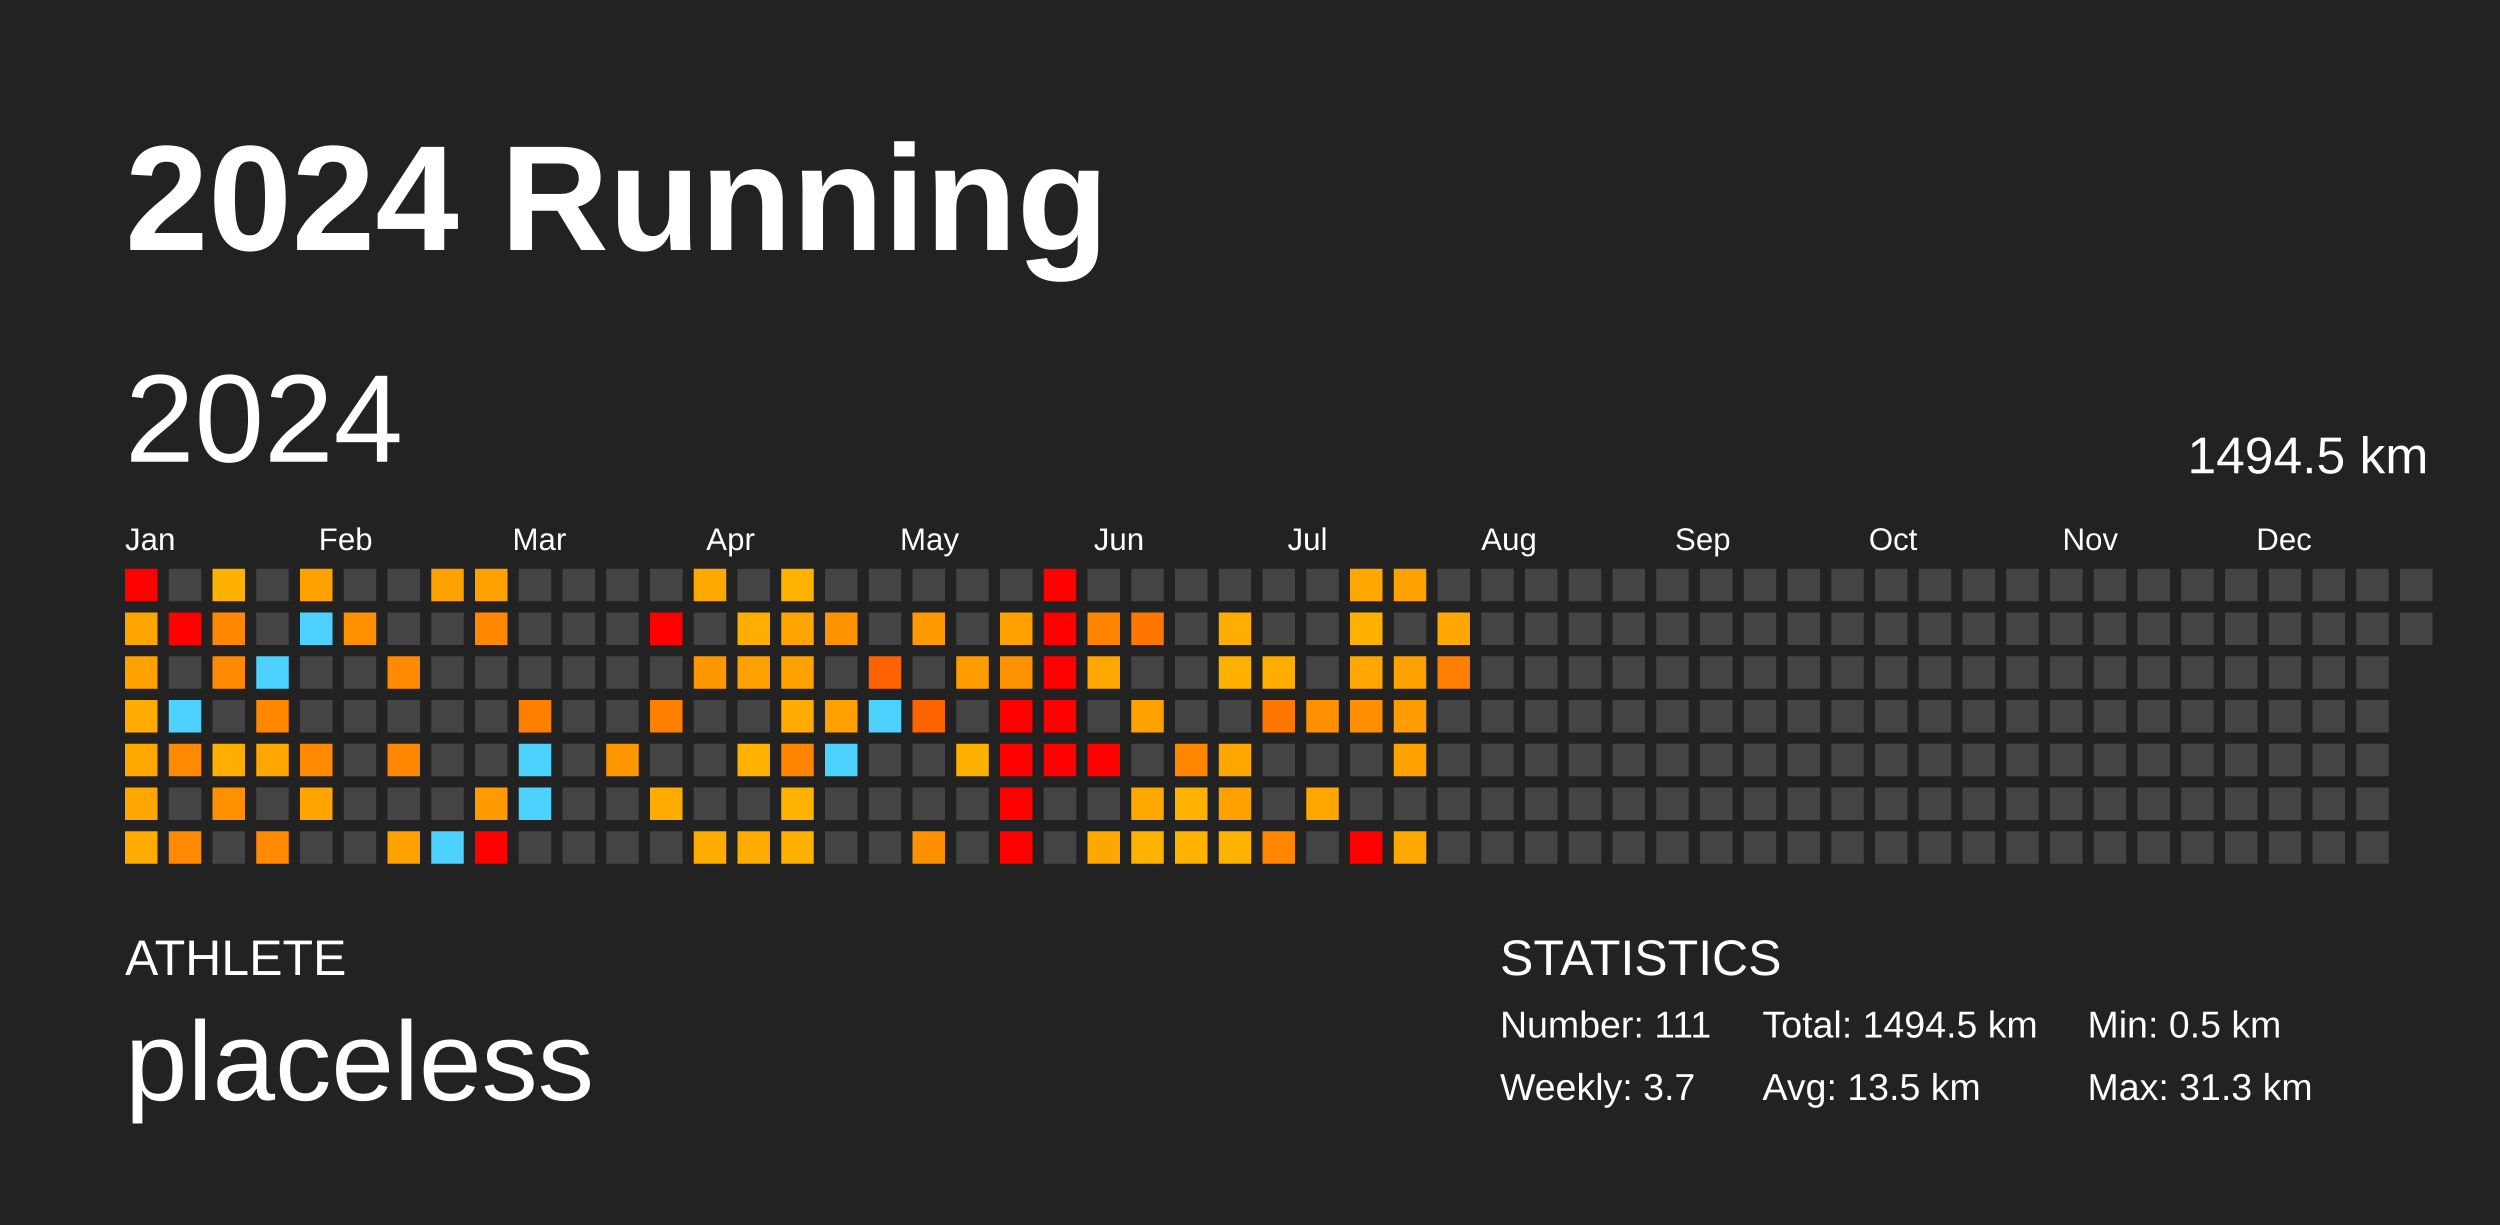
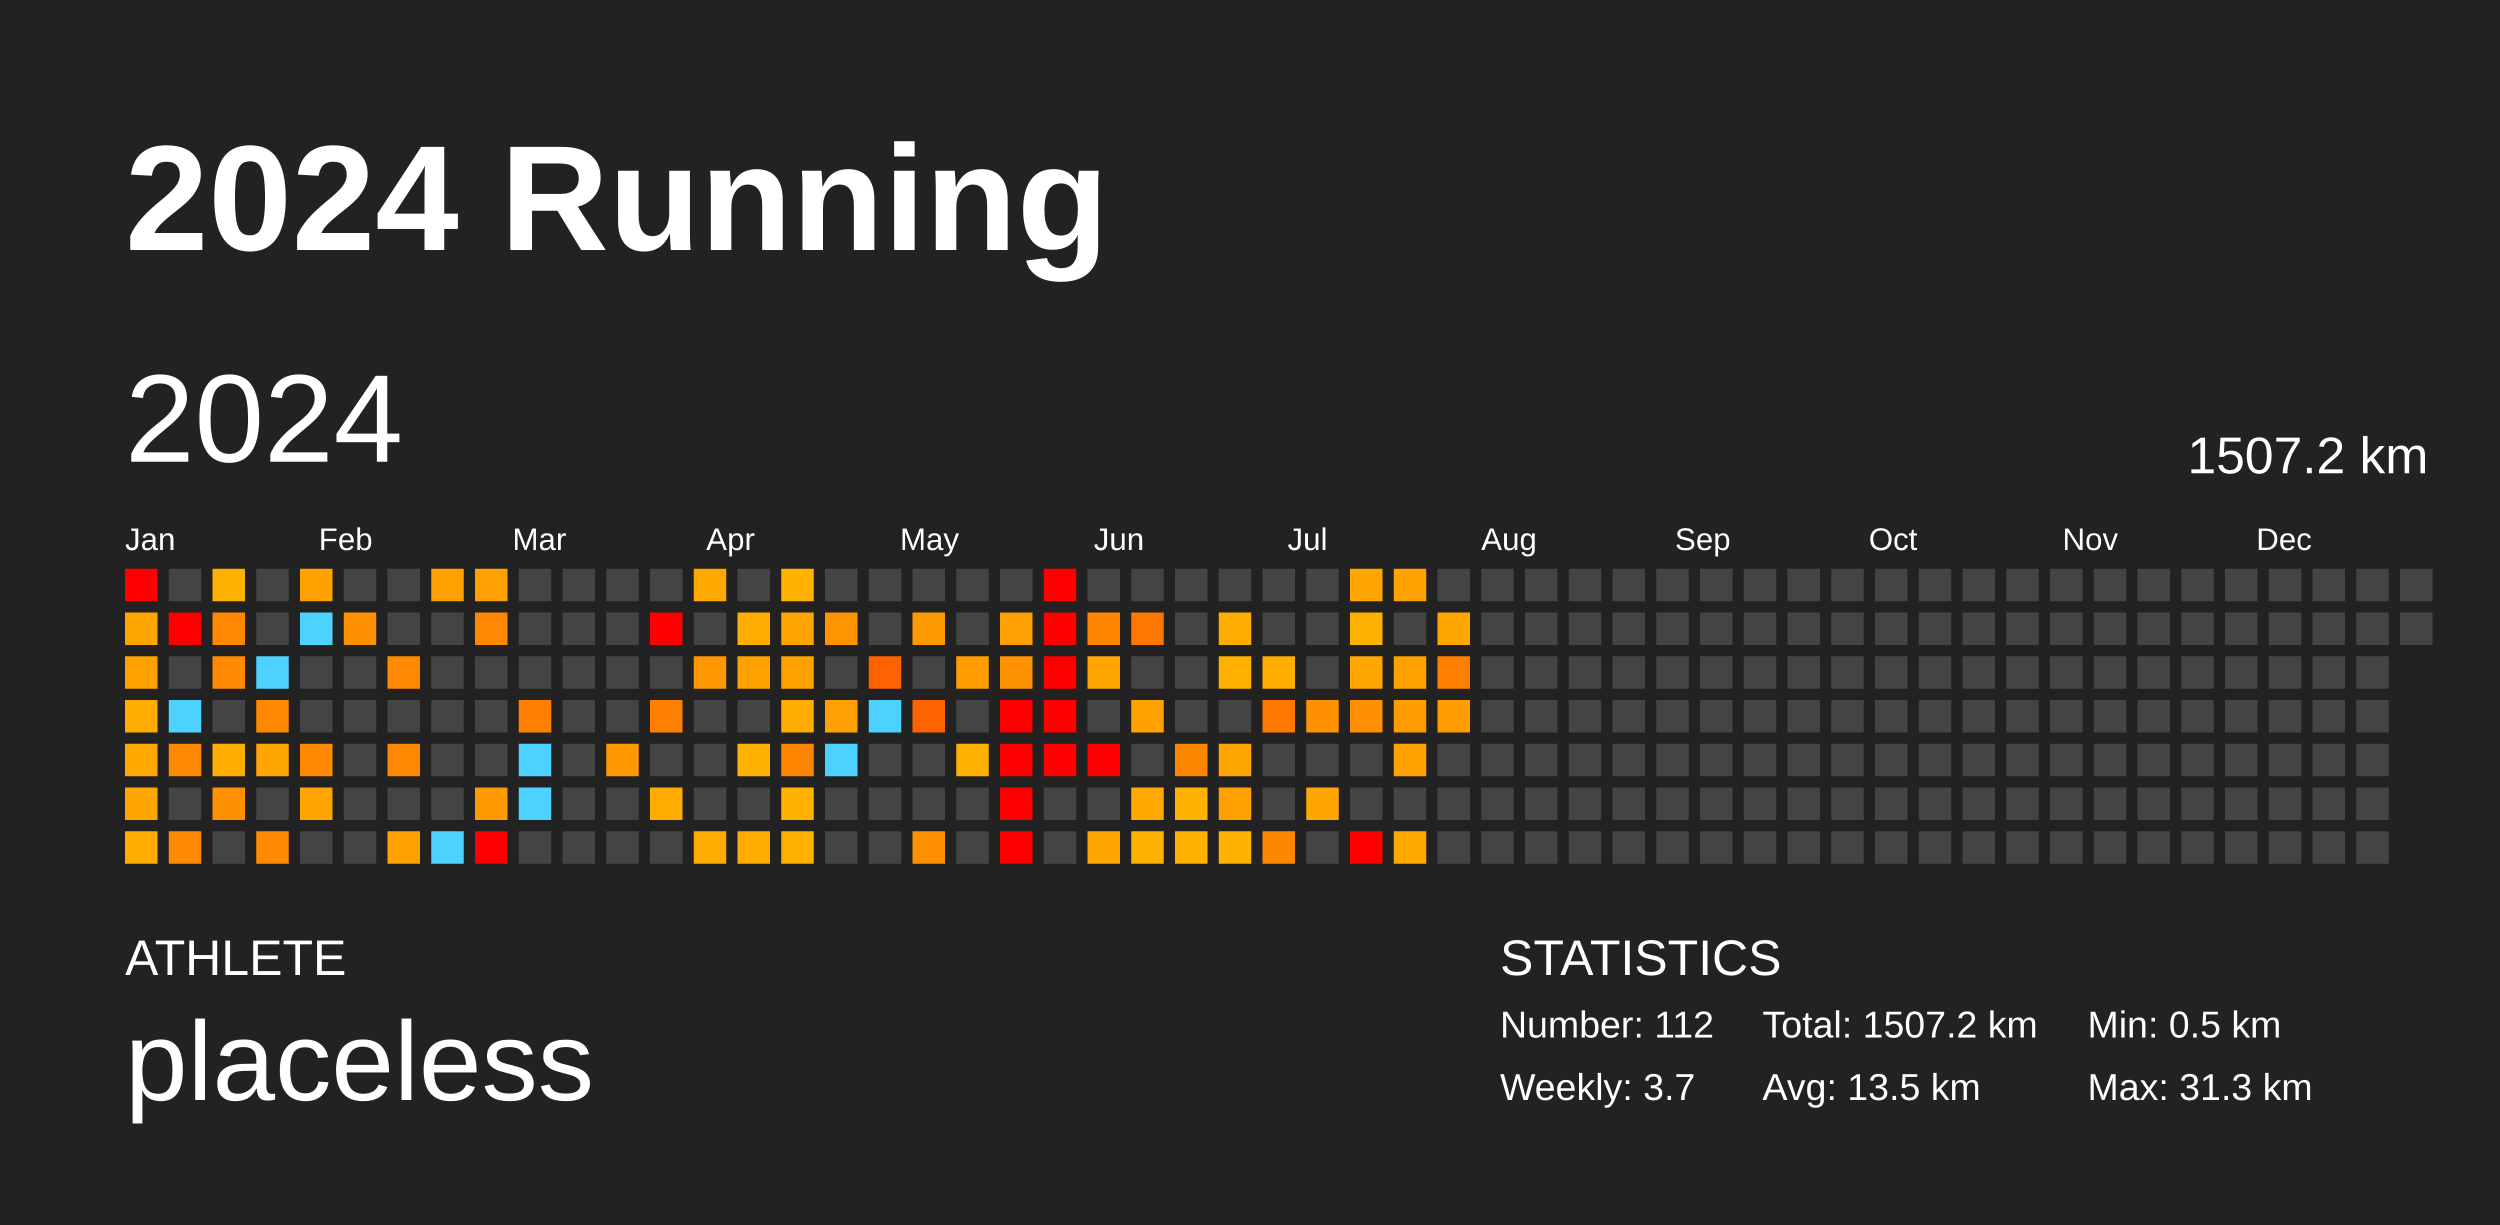
<svg xmlns="http://www.w3.org/2000/svg" baseProfile="full" height="98mm" version="1.1" viewBox="0,0,200,98" width="200mm">
  <defs />
  <rect fill="#222222" height="98" width="200" x="0" y="0" />
  <text fill="#FFFFFF" style="font-size:12px; font-family:Arial; font-weight:bold;" x="10" y="20">2024 Running</text>
  <text fill="#FFFFFF" style="font-size:4px; font-family:Arial" x="10" y="78">ATHLETE</text>
  <text fill="#FFFFFF" style="font-size:9px; font-family:Arial" x="10" y="88">placeless</text>
  <text fill="#FFFFFF" style="font-size:4px; font-family:Arial" x="120" y="78">STATISTICS</text>
-   <text fill="#FFFFFF" style="font-size:3px; font-family:Arial" x="120" y="83">Number: 111</text>
+   <text fill="#FFFFFF" style="font-size:3px; font-family:Arial" x="120" y="83">Number: 112</text>
  <text fill="#FFFFFF" style="font-size:3px; font-family:Arial" x="120" y="88">Weekly: 3.7</text>
-   <text fill="#FFFFFF" style="font-size:3px; font-family:Arial" x="141" y="83">Total: 1494.5 km</text>
+   <text fill="#FFFFFF" style="font-size:3px; font-family:Arial" x="141" y="83">Total: 1507.2 km</text>
  <text fill="#FFFFFF" style="font-size:3px; font-family:Arial" x="141" y="88">Avg: 13.5 km</text>
  <text fill="#FFFFFF" style="font-size:3px; font-family:Arial" x="167" y="83">Min: 0.5 km</text>
  <text fill="#FFFFFF" style="font-size:3px; font-family:Arial" x="167" y="88">Max: 31.3 km</text>
  <text dominant-baseline="hanging" fill="#FFFFFF" style="font-size:10.0px; font-family:Arial;" x="10" y="30">2024</text>
-   <text dominant-baseline="hanging" fill="#FFFFFF" style="font-size:4.125px; font-family:Arial;" x="175" y="35">1494.5 km</text>
+   <text dominant-baseline="hanging" fill="#FFFFFF" style="font-size:4.125px; font-family:Arial;" x="175" y="35">1507.2 km</text>
  <text fill="#FFFFFF" style="font-size:2.5px; font-family:Arial" x="10.0" y="44">Jan</text>
  <text fill="#FFFFFF" style="font-size:2.5px; font-family:Arial" x="25.5" y="44">Feb</text>
  <text fill="#FFFFFF" style="font-size:2.5px; font-family:Arial" x="41.0" y="44">Mar</text>
  <text fill="#FFFFFF" style="font-size:2.5px; font-family:Arial" x="56.5" y="44">Apr</text>
  <text fill="#FFFFFF" style="font-size:2.5px; font-family:Arial" x="72.0" y="44">May</text>
  <text fill="#FFFFFF" style="font-size:2.5px; font-family:Arial" x="87.5" y="44">Jun</text>
  <text fill="#FFFFFF" style="font-size:2.5px; font-family:Arial" x="103.0" y="44">Jul</text>
  <text fill="#FFFFFF" style="font-size:2.5px; font-family:Arial" x="118.5" y="44">Aug</text>
  <text fill="#FFFFFF" style="font-size:2.5px; font-family:Arial" x="134.0" y="44">Sep</text>
  <text fill="#FFFFFF" style="font-size:2.5px; font-family:Arial" x="149.5" y="44">Oct</text>
  <text fill="#FFFFFF" style="font-size:2.5px; font-family:Arial" x="165.0" y="44">Nov</text>
  <text fill="#FFFFFF" style="font-size:2.5px; font-family:Arial" x="180.5" y="44">Dec</text>
  <rect fill="red" height="2.6" width="2.6" x="10.0" y="45.5" />
  <rect fill="#ffa500" height="2.6" width="2.6" x="10.0" y="49.0" />
  <rect fill="#ffa200" height="2.6" width="2.6" x="10.0" y="52.5" />
  <rect fill="#ffab00" height="2.6" width="2.6" x="10.0" y="56.0" />
  <rect fill="#ffa900" height="2.6" width="2.6" x="10.0" y="59.5" />
  <rect fill="#ffa700" height="2.6" width="2.6" x="10.0" y="63.0" />
  <rect fill="#ffab00" height="2.6" width="2.6" x="10.0" y="66.5" />
  <rect fill="#444444" height="2.6" width="2.6" x="13.5" y="45.5" />
  <rect fill="red" height="2.6" width="2.6" x="13.5" y="49.0" />
  <rect fill="#444444" height="2.6" width="2.6" x="13.5" y="52.5" />
  <rect fill="#4dd2ff" height="2.6" width="2.6" x="13.5" y="56.0" />
  <rect fill="#ff8900" height="2.6" width="2.6" x="13.5" y="59.5" />
  <rect fill="#444444" height="2.6" width="2.6" x="13.5" y="63.0" />
  <rect fill="#ff8900" height="2.6" width="2.6" x="13.5" y="66.5" />
  <rect fill="#ffb100" height="2.6" width="2.6" x="17.0" y="45.5" />
  <rect fill="#ff8800" height="2.6" width="2.6" x="17.0" y="49.0" />
  <rect fill="#ff8900" height="2.6" width="2.6" x="17.0" y="52.5" />
  <rect fill="#444444" height="2.6" width="2.6" x="17.0" y="56.0" />
  <rect fill="#ffae00" height="2.6" width="2.6" x="17.0" y="59.5" />
  <rect fill="#ff9100" height="2.6" width="2.6" x="17.0" y="63.0" />
  <rect fill="#444444" height="2.6" width="2.6" x="17.0" y="66.5" />
  <rect fill="#444444" height="2.6" width="2.6" x="20.5" y="45.5" />
  <rect fill="#444444" height="2.6" width="2.6" x="20.5" y="49.0" />
  <rect fill="#4dd2ff" height="2.6" width="2.6" x="20.5" y="52.5" />
  <rect fill="#ff8800" height="2.6" width="2.6" x="20.5" y="56.0" />
  <rect fill="#ffa600" height="2.6" width="2.6" x="20.5" y="59.5" />
  <rect fill="#444444" height="2.6" width="2.6" x="20.5" y="63.0" />
  <rect fill="#ff8900" height="2.6" width="2.6" x="20.5" y="66.5" />
  <rect fill="#ffa200" height="2.6" width="2.6" x="24.0" y="45.5" />
  <rect fill="#4dd2ff" height="2.6" width="2.6" x="24.0" y="49.0" />
  <rect fill="#444444" height="2.6" width="2.6" x="24.0" y="52.5" />
  <rect fill="#444444" height="2.6" width="2.6" x="24.0" y="56.0" />
  <rect fill="#ff8900" height="2.6" width="2.6" x="24.0" y="59.5" />
  <rect fill="#ffa400" height="2.6" width="2.6" x="24.0" y="63.0" />
  <rect fill="#444444" height="2.6" width="2.6" x="24.0" y="66.5" />
  <rect fill="#444444" height="2.6" width="2.6" x="27.5" y="45.5" />
  <rect fill="#ff9000" height="2.6" width="2.6" x="27.5" y="49.0" />
  <rect fill="#444444" height="2.6" width="2.6" x="27.5" y="52.5" />
  <rect fill="#444444" height="2.6" width="2.6" x="27.5" y="56.0" />
  <rect fill="#444444" height="2.6" width="2.6" x="27.5" y="59.5" />
  <rect fill="#444444" height="2.6" width="2.6" x="27.5" y="63.0" />
  <rect fill="#444444" height="2.6" width="2.6" x="27.5" y="66.5" />
  <rect fill="#444444" height="2.6" width="2.6" x="31.0" y="45.5" />
  <rect fill="#444444" height="2.6" width="2.6" x="31.0" y="49.0" />
  <rect fill="#ff8900" height="2.6" width="2.6" x="31.0" y="52.5" />
  <rect fill="#444444" height="2.6" width="2.6" x="31.0" y="56.0" />
  <rect fill="#ff8800" height="2.6" width="2.6" x="31.0" y="59.5" />
  <rect fill="#444444" height="2.6" width="2.6" x="31.0" y="63.0" />
  <rect fill="#ffa100" height="2.6" width="2.6" x="31.0" y="66.5" />
  <rect fill="#ffa200" height="2.6" width="2.6" x="34.5" y="45.5" />
  <rect fill="#444444" height="2.6" width="2.6" x="34.5" y="49.0" />
  <rect fill="#444444" height="2.6" width="2.6" x="34.5" y="52.5" />
  <rect fill="#444444" height="2.6" width="2.6" x="34.5" y="56.0" />
  <rect fill="#444444" height="2.6" width="2.6" x="34.5" y="59.5" />
  <rect fill="#444444" height="2.6" width="2.6" x="34.5" y="63.0" />
  <rect fill="#4dd2ff" height="2.6" width="2.6" x="34.5" y="66.5" />
  <rect fill="#ffa100" height="2.6" width="2.6" x="38.0" y="45.5" />
  <rect fill="#ff8800" height="2.6" width="2.6" x="38.0" y="49.0" />
  <rect fill="#444444" height="2.6" width="2.6" x="38.0" y="52.5" />
  <rect fill="#444444" height="2.6" width="2.6" x="38.0" y="56.0" />
  <rect fill="#444444" height="2.6" width="2.6" x="38.0" y="59.5" />
  <rect fill="#ff9a00" height="2.6" width="2.6" x="38.0" y="63.0" />
  <rect fill="red" height="2.6" width="2.6" x="38.0" y="66.5" />
  <rect fill="#444444" height="2.6" width="2.6" x="41.5" y="45.5" />
  <rect fill="#444444" height="2.6" width="2.6" x="41.5" y="49.0" />
  <rect fill="#444444" height="2.6" width="2.6" x="41.5" y="52.5" />
  <rect fill="#ff8000" height="2.6" width="2.6" x="41.5" y="56.0" />
  <rect fill="#4dd2ff" height="2.6" width="2.6" x="41.5" y="59.5" />
  <rect fill="#4dd2ff" height="2.6" width="2.6" x="41.5" y="63.0" />
  <rect fill="#444444" height="2.6" width="2.6" x="41.5" y="66.5" />
  <rect fill="#444444" height="2.6" width="2.6" x="45.0" y="45.5" />
  <rect fill="#444444" height="2.6" width="2.6" x="45.0" y="49.0" />
  <rect fill="#444444" height="2.6" width="2.6" x="45.0" y="52.5" />
  <rect fill="#444444" height="2.6" width="2.6" x="45.0" y="56.0" />
  <rect fill="#444444" height="2.6" width="2.6" x="45.0" y="59.5" />
  <rect fill="#444444" height="2.6" width="2.6" x="45.0" y="63.0" />
  <rect fill="#444444" height="2.6" width="2.6" x="45.0" y="66.5" />
  <rect fill="#444444" height="2.6" width="2.6" x="48.5" y="45.5" />
  <rect fill="#444444" height="2.6" width="2.6" x="48.5" y="49.0" />
  <rect fill="#444444" height="2.6" width="2.6" x="48.5" y="52.5" />
  <rect fill="#444444" height="2.6" width="2.6" x="48.5" y="56.0" />
  <rect fill="#ff9800" height="2.6" width="2.6" x="48.5" y="59.5" />
  <rect fill="#444444" height="2.6" width="2.6" x="48.5" y="63.0" />
  <rect fill="#444444" height="2.6" width="2.6" x="48.5" y="66.5" />
  <rect fill="#444444" height="2.6" width="2.6" x="52.0" y="45.5" />
  <rect fill="red" height="2.6" width="2.6" x="52.0" y="49.0" />
  <rect fill="#444444" height="2.6" width="2.6" x="52.0" y="52.5" />
  <rect fill="#ff8000" height="2.6" width="2.6" x="52.0" y="56.0" />
  <rect fill="#444444" height="2.6" width="2.6" x="52.0" y="59.5" />
  <rect fill="#ffab00" height="2.6" width="2.6" x="52.0" y="63.0" />
  <rect fill="#444444" height="2.6" width="2.6" x="52.0" y="66.5" />
  <rect fill="#ffa800" height="2.6" width="2.6" x="55.5" y="45.5" />
  <rect fill="#444444" height="2.6" width="2.6" x="55.5" y="49.0" />
  <rect fill="#ff9800" height="2.6" width="2.6" x="55.5" y="52.5" />
  <rect fill="#444444" height="2.6" width="2.6" x="55.5" y="56.0" />
  <rect fill="#444444" height="2.6" width="2.6" x="55.5" y="59.5" />
  <rect fill="#444444" height="2.6" width="2.6" x="55.5" y="63.0" />
  <rect fill="#ffab00" height="2.6" width="2.6" x="55.5" y="66.5" />
  <rect fill="#444444" height="2.6" width="2.6" x="59.0" y="45.5" />
  <rect fill="#ffad00" height="2.6" width="2.6" x="59.0" y="49.0" />
  <rect fill="#ffa200" height="2.6" width="2.6" x="59.0" y="52.5" />
  <rect fill="#444444" height="2.6" width="2.6" x="59.0" y="56.0" />
  <rect fill="#ffb300" height="2.6" width="2.6" x="59.0" y="59.5" />
  <rect fill="#444444" height="2.6" width="2.6" x="59.0" y="63.0" />
  <rect fill="#ffab00" height="2.6" width="2.6" x="59.0" y="66.5" />
  <rect fill="#ffb300" height="2.6" width="2.6" x="62.5" y="45.5" />
  <rect fill="#ffa400" height="2.6" width="2.6" x="62.5" y="49.0" />
  <rect fill="#ffa200" height="2.6" width="2.6" x="62.5" y="52.5" />
  <rect fill="#ffab00" height="2.6" width="2.6" x="62.5" y="56.0" />
  <rect fill="#ff8500" height="2.6" width="2.6" x="62.5" y="59.5" />
  <rect fill="#ffb300" height="2.6" width="2.6" x="62.5" y="63.0" />
  <rect fill="#ffb100" height="2.6" width="2.6" x="62.5" y="66.5" />
  <rect fill="#444444" height="2.6" width="2.6" x="66.0" y="45.5" />
  <rect fill="#ff9400" height="2.6" width="2.6" x="66.0" y="49.0" />
  <rect fill="#444444" height="2.6" width="2.6" x="66.0" y="52.5" />
  <rect fill="#ffa000" height="2.6" width="2.6" x="66.0" y="56.0" />
  <rect fill="#4dd2ff" height="2.6" width="2.6" x="66.0" y="59.5" />
  <rect fill="#444444" height="2.6" width="2.6" x="66.0" y="63.0" />
  <rect fill="#444444" height="2.6" width="2.6" x="66.0" y="66.5" />
  <rect fill="#444444" height="2.6" width="2.6" x="69.5" y="45.5" />
  <rect fill="#444444" height="2.6" width="2.6" x="69.5" y="49.0" />
  <rect fill="#ff6200" height="2.6" width="2.6" x="69.5" y="52.5" />
  <rect fill="#4dd2ff" height="2.6" width="2.6" x="69.5" y="56.0" />
  <rect fill="#444444" height="2.6" width="2.6" x="69.5" y="59.5" />
  <rect fill="#444444" height="2.6" width="2.6" x="69.5" y="63.0" />
  <rect fill="#444444" height="2.6" width="2.6" x="69.5" y="66.5" />
  <rect fill="#444444" height="2.6" width="2.6" x="73.0" y="45.5" />
  <rect fill="#ff9900" height="2.6" width="2.6" x="73.0" y="49.0" />
  <rect fill="#444444" height="2.6" width="2.6" x="73.0" y="52.5" />
  <rect fill="#ff6300" height="2.6" width="2.6" x="73.0" y="56.0" />
  <rect fill="#444444" height="2.6" width="2.6" x="73.0" y="59.5" />
  <rect fill="#444444" height="2.6" width="2.6" x="73.0" y="63.0" />
  <rect fill="#ff9100" height="2.6" width="2.6" x="73.0" y="66.5" />
  <rect fill="#444444" height="2.6" width="2.6" x="76.5" y="45.5" />
  <rect fill="#444444" height="2.6" width="2.6" x="76.5" y="49.0" />
  <rect fill="#ff9d00" height="2.6" width="2.6" x="76.5" y="52.5" />
  <rect fill="#444444" height="2.6" width="2.6" x="76.5" y="56.0" />
  <rect fill="#ffb100" height="2.6" width="2.6" x="76.5" y="59.5" />
  <rect fill="#444444" height="2.6" width="2.6" x="76.5" y="63.0" />
  <rect fill="#444444" height="2.6" width="2.6" x="76.5" y="66.5" />
  <rect fill="#444444" height="2.6" width="2.6" x="80.0" y="45.5" />
  <rect fill="#ffa000" height="2.6" width="2.6" x="80.0" y="49.0" />
  <rect fill="#ff9200" height="2.6" width="2.6" x="80.0" y="52.5" />
  <rect fill="red" height="2.6" width="2.6" x="80.0" y="56.0" />
  <rect fill="red" height="2.6" width="2.6" x="80.0" y="59.5" />
  <rect fill="red" height="2.6" width="2.6" x="80.0" y="63.0" />
  <rect fill="red" height="2.6" width="2.6" x="80.0" y="66.5" />
  <rect fill="red" height="2.6" width="2.6" x="83.5" y="45.5" />
  <rect fill="red" height="2.6" width="2.6" x="83.5" y="49.0" />
  <rect fill="red" height="2.6" width="2.6" x="83.5" y="52.5" />
  <rect fill="red" height="2.6" width="2.6" x="83.5" y="56.0" />
  <rect fill="red" height="2.6" width="2.6" x="83.5" y="59.5" />
  <rect fill="#444444" height="2.6" width="2.6" x="83.5" y="63.0" />
  <rect fill="#444444" height="2.6" width="2.6" x="83.5" y="66.5" />
  <rect fill="#444444" height="2.6" width="2.6" x="87.0" y="45.5" />
  <rect fill="#ff8500" height="2.6" width="2.6" x="87.0" y="49.0" />
  <rect fill="#ffa600" height="2.6" width="2.6" x="87.0" y="52.5" />
  <rect fill="#444444" height="2.6" width="2.6" x="87.0" y="56.0" />
  <rect fill="red" height="2.6" width="2.6" x="87.0" y="59.5" />
  <rect fill="#444444" height="2.6" width="2.6" x="87.0" y="63.0" />
  <rect fill="#ffa600" height="2.6" width="2.6" x="87.0" y="66.5" />
  <rect fill="#444444" height="2.6" width="2.6" x="90.5" y="45.5" />
  <rect fill="#ff7600" height="2.6" width="2.6" x="90.5" y="49.0" />
  <rect fill="#444444" height="2.6" width="2.6" x="90.5" y="52.5" />
  <rect fill="#ffa200" height="2.6" width="2.6" x="90.5" y="56.0" />
  <rect fill="#444444" height="2.6" width="2.6" x="90.5" y="59.5" />
  <rect fill="#ffa900" height="2.6" width="2.6" x="90.5" y="63.0" />
  <rect fill="#ffb200" height="2.6" width="2.6" x="90.5" y="66.5" />
  <rect fill="#444444" height="2.6" width="2.6" x="94.0" y="45.5" />
  <rect fill="#444444" height="2.6" width="2.6" x="94.0" y="49.0" />
  <rect fill="#444444" height="2.6" width="2.6" x="94.0" y="52.5" />
  <rect fill="#444444" height="2.6" width="2.6" x="94.0" y="56.0" />
  <rect fill="#ff8700" height="2.6" width="2.6" x="94.0" y="59.5" />
  <rect fill="#ffb200" height="2.6" width="2.6" x="94.0" y="63.0" />
  <rect fill="#ffb200" height="2.6" width="2.6" x="94.0" y="66.5" />
  <rect fill="#444444" height="2.6" width="2.6" x="97.5" y="45.5" />
  <rect fill="#ffad00" height="2.6" width="2.6" x="97.5" y="49.0" />
  <rect fill="#ffb100" height="2.6" width="2.6" x="97.5" y="52.5" />
  <rect fill="#444444" height="2.6" width="2.6" x="97.5" y="56.0" />
  <rect fill="#ffa700" height="2.6" width="2.6" x="97.5" y="59.5" />
  <rect fill="#ffa000" height="2.6" width="2.6" x="97.5" y="63.0" />
  <rect fill="#ffb200" height="2.6" width="2.6" x="97.5" y="66.5" />
  <rect fill="#444444" height="2.6" width="2.6" x="101.0" y="45.5" />
  <rect fill="#444444" height="2.6" width="2.6" x="101.0" y="49.0" />
  <rect fill="#ffae00" height="2.6" width="2.6" x="101.0" y="52.5" />
  <rect fill="#ff7600" height="2.6" width="2.6" x="101.0" y="56.0" />
  <rect fill="#444444" height="2.6" width="2.6" x="101.0" y="59.5" />
  <rect fill="#444444" height="2.6" width="2.6" x="101.0" y="63.0" />
  <rect fill="#ff8600" height="2.6" width="2.6" x="101.0" y="66.5" />
  <rect fill="#444444" height="2.6" width="2.6" x="104.5" y="45.5" />
  <rect fill="#444444" height="2.6" width="2.6" x="104.5" y="49.0" />
  <rect fill="#444444" height="2.6" width="2.6" x="104.5" y="52.5" />
  <rect fill="#ff9100" height="2.6" width="2.6" x="104.5" y="56.0" />
  <rect fill="#444444" height="2.6" width="2.6" x="104.5" y="59.5" />
  <rect fill="#ffa700" height="2.6" width="2.6" x="104.5" y="63.0" />
  <rect fill="#444444" height="2.6" width="2.6" x="104.5" y="66.5" />
  <rect fill="#ffa700" height="2.6" width="2.6" x="108.0" y="45.5" />
  <rect fill="#ffb100" height="2.6" width="2.6" x="108.0" y="49.0" />
  <rect fill="#ffa700" height="2.6" width="2.6" x="108.0" y="52.5" />
  <rect fill="#ff8f00" height="2.6" width="2.6" x="108.0" y="56.0" />
  <rect fill="#444444" height="2.6" width="2.6" x="108.0" y="59.5" />
  <rect fill="#444444" height="2.6" width="2.6" x="108.0" y="63.0" />
  <rect fill="red" height="2.6" width="2.6" x="108.0" y="66.5" />
  <rect fill="#ffa200" height="2.6" width="2.6" x="111.5" y="45.5" />
  <rect fill="#444444" height="2.6" width="2.6" x="111.5" y="49.0" />
  <rect fill="#ffa200" height="2.6" width="2.6" x="111.5" y="52.5" />
  <rect fill="#ff9c00" height="2.6" width="2.6" x="111.5" y="56.0" />
  <rect fill="#ffa200" height="2.6" width="2.6" x="111.5" y="59.5" />
  <rect fill="#444444" height="2.6" width="2.6" x="111.5" y="63.0" />
  <rect fill="#ffa900" height="2.6" width="2.6" x="111.5" y="66.5" />
  <rect fill="#444444" height="2.6" width="2.6" x="115.0" y="45.5" />
  <rect fill="#ffa700" height="2.6" width="2.6" x="115.0" y="49.0" />
  <rect fill="#ff8000" height="2.6" width="2.6" x="115.0" y="52.5" />
-   <rect fill="#444444" height="2.6" width="2.6" x="115.0" y="56.0" />
+   <rect fill="#ff9c00" height="2.6" width="2.6" x="115.0" y="56.0" />
  <rect fill="#444444" height="2.6" width="2.6" x="115.0" y="59.5" />
  <rect fill="#444444" height="2.6" width="2.6" x="115.0" y="63.0" />
  <rect fill="#444444" height="2.6" width="2.6" x="115.0" y="66.5" />
  <rect fill="#444444" height="2.6" width="2.6" x="118.5" y="45.5" />
  <rect fill="#444444" height="2.6" width="2.6" x="118.5" y="49.0" />
  <rect fill="#444444" height="2.6" width="2.6" x="118.5" y="52.5" />
  <rect fill="#444444" height="2.6" width="2.6" x="118.5" y="56.0" />
  <rect fill="#444444" height="2.6" width="2.6" x="118.5" y="59.5" />
  <rect fill="#444444" height="2.6" width="2.6" x="118.5" y="63.0" />
  <rect fill="#444444" height="2.6" width="2.6" x="118.5" y="66.5" />
  <rect fill="#444444" height="2.6" width="2.6" x="122.0" y="45.5" />
  <rect fill="#444444" height="2.6" width="2.6" x="122.0" y="49.0" />
  <rect fill="#444444" height="2.6" width="2.6" x="122.0" y="52.5" />
  <rect fill="#444444" height="2.6" width="2.6" x="122.0" y="56.0" />
  <rect fill="#444444" height="2.6" width="2.6" x="122.0" y="59.5" />
  <rect fill="#444444" height="2.6" width="2.6" x="122.0" y="63.0" />
  <rect fill="#444444" height="2.6" width="2.6" x="122.0" y="66.5" />
  <rect fill="#444444" height="2.6" width="2.6" x="125.5" y="45.5" />
  <rect fill="#444444" height="2.6" width="2.6" x="125.5" y="49.0" />
  <rect fill="#444444" height="2.6" width="2.6" x="125.5" y="52.5" />
  <rect fill="#444444" height="2.6" width="2.6" x="125.5" y="56.0" />
  <rect fill="#444444" height="2.6" width="2.6" x="125.5" y="59.5" />
  <rect fill="#444444" height="2.6" width="2.6" x="125.5" y="63.0" />
  <rect fill="#444444" height="2.6" width="2.6" x="125.5" y="66.5" />
  <rect fill="#444444" height="2.6" width="2.6" x="129.0" y="45.5" />
  <rect fill="#444444" height="2.6" width="2.6" x="129.0" y="49.0" />
  <rect fill="#444444" height="2.6" width="2.6" x="129.0" y="52.5" />
  <rect fill="#444444" height="2.6" width="2.6" x="129.0" y="56.0" />
  <rect fill="#444444" height="2.6" width="2.6" x="129.0" y="59.5" />
  <rect fill="#444444" height="2.6" width="2.6" x="129.0" y="63.0" />
  <rect fill="#444444" height="2.6" width="2.6" x="129.0" y="66.5" />
  <rect fill="#444444" height="2.6" width="2.6" x="132.5" y="45.5" />
  <rect fill="#444444" height="2.6" width="2.6" x="132.5" y="49.0" />
  <rect fill="#444444" height="2.6" width="2.6" x="132.5" y="52.5" />
  <rect fill="#444444" height="2.6" width="2.6" x="132.5" y="56.0" />
  <rect fill="#444444" height="2.6" width="2.6" x="132.5" y="59.5" />
  <rect fill="#444444" height="2.6" width="2.6" x="132.5" y="63.0" />
  <rect fill="#444444" height="2.6" width="2.6" x="132.5" y="66.5" />
  <rect fill="#444444" height="2.6" width="2.6" x="136.0" y="45.5" />
  <rect fill="#444444" height="2.6" width="2.6" x="136.0" y="49.0" />
  <rect fill="#444444" height="2.6" width="2.6" x="136.0" y="52.5" />
  <rect fill="#444444" height="2.6" width="2.6" x="136.0" y="56.0" />
  <rect fill="#444444" height="2.6" width="2.6" x="136.0" y="59.5" />
  <rect fill="#444444" height="2.6" width="2.6" x="136.0" y="63.0" />
  <rect fill="#444444" height="2.6" width="2.6" x="136.0" y="66.5" />
  <rect fill="#444444" height="2.6" width="2.6" x="139.5" y="45.5" />
  <rect fill="#444444" height="2.6" width="2.6" x="139.5" y="49.0" />
  <rect fill="#444444" height="2.6" width="2.6" x="139.5" y="52.5" />
  <rect fill="#444444" height="2.6" width="2.6" x="139.5" y="56.0" />
  <rect fill="#444444" height="2.6" width="2.6" x="139.5" y="59.5" />
  <rect fill="#444444" height="2.6" width="2.6" x="139.5" y="63.0" />
  <rect fill="#444444" height="2.6" width="2.6" x="139.5" y="66.5" />
  <rect fill="#444444" height="2.6" width="2.6" x="143.0" y="45.5" />
  <rect fill="#444444" height="2.6" width="2.6" x="143.0" y="49.0" />
  <rect fill="#444444" height="2.6" width="2.6" x="143.0" y="52.5" />
  <rect fill="#444444" height="2.6" width="2.6" x="143.0" y="56.0" />
  <rect fill="#444444" height="2.6" width="2.6" x="143.0" y="59.5" />
  <rect fill="#444444" height="2.6" width="2.6" x="143.0" y="63.0" />
  <rect fill="#444444" height="2.6" width="2.6" x="143.0" y="66.5" />
  <rect fill="#444444" height="2.6" width="2.6" x="146.5" y="45.5" />
  <rect fill="#444444" height="2.6" width="2.6" x="146.5" y="49.0" />
  <rect fill="#444444" height="2.6" width="2.6" x="146.5" y="52.5" />
  <rect fill="#444444" height="2.6" width="2.6" x="146.5" y="56.0" />
  <rect fill="#444444" height="2.6" width="2.6" x="146.5" y="59.5" />
  <rect fill="#444444" height="2.6" width="2.6" x="146.5" y="63.0" />
  <rect fill="#444444" height="2.6" width="2.6" x="146.5" y="66.5" />
  <rect fill="#444444" height="2.6" width="2.6" x="150.0" y="45.5" />
  <rect fill="#444444" height="2.6" width="2.6" x="150.0" y="49.0" />
  <rect fill="#444444" height="2.6" width="2.6" x="150.0" y="52.5" />
  <rect fill="#444444" height="2.6" width="2.6" x="150.0" y="56.0" />
  <rect fill="#444444" height="2.6" width="2.6" x="150.0" y="59.5" />
  <rect fill="#444444" height="2.6" width="2.6" x="150.0" y="63.0" />
  <rect fill="#444444" height="2.6" width="2.6" x="150.0" y="66.5" />
  <rect fill="#444444" height="2.6" width="2.6" x="153.5" y="45.5" />
  <rect fill="#444444" height="2.6" width="2.6" x="153.5" y="49.0" />
  <rect fill="#444444" height="2.6" width="2.6" x="153.5" y="52.5" />
  <rect fill="#444444" height="2.6" width="2.6" x="153.5" y="56.0" />
  <rect fill="#444444" height="2.6" width="2.6" x="153.5" y="59.5" />
  <rect fill="#444444" height="2.6" width="2.6" x="153.5" y="63.0" />
  <rect fill="#444444" height="2.6" width="2.6" x="153.5" y="66.5" />
  <rect fill="#444444" height="2.6" width="2.6" x="157.0" y="45.5" />
  <rect fill="#444444" height="2.6" width="2.6" x="157.0" y="49.0" />
  <rect fill="#444444" height="2.6" width="2.6" x="157.0" y="52.5" />
  <rect fill="#444444" height="2.6" width="2.6" x="157.0" y="56.0" />
  <rect fill="#444444" height="2.6" width="2.6" x="157.0" y="59.5" />
  <rect fill="#444444" height="2.6" width="2.6" x="157.0" y="63.0" />
  <rect fill="#444444" height="2.6" width="2.6" x="157.0" y="66.5" />
  <rect fill="#444444" height="2.6" width="2.6" x="160.5" y="45.5" />
  <rect fill="#444444" height="2.6" width="2.6" x="160.5" y="49.0" />
  <rect fill="#444444" height="2.6" width="2.6" x="160.5" y="52.5" />
  <rect fill="#444444" height="2.6" width="2.6" x="160.5" y="56.0" />
  <rect fill="#444444" height="2.6" width="2.6" x="160.5" y="59.5" />
  <rect fill="#444444" height="2.6" width="2.6" x="160.5" y="63.0" />
  <rect fill="#444444" height="2.6" width="2.6" x="160.5" y="66.5" />
  <rect fill="#444444" height="2.6" width="2.6" x="164.0" y="45.5" />
  <rect fill="#444444" height="2.6" width="2.6" x="164.0" y="49.0" />
  <rect fill="#444444" height="2.6" width="2.6" x="164.0" y="52.5" />
  <rect fill="#444444" height="2.6" width="2.6" x="164.0" y="56.0" />
  <rect fill="#444444" height="2.6" width="2.6" x="164.0" y="59.5" />
  <rect fill="#444444" height="2.6" width="2.6" x="164.0" y="63.0" />
  <rect fill="#444444" height="2.6" width="2.6" x="164.0" y="66.5" />
  <rect fill="#444444" height="2.6" width="2.6" x="167.5" y="45.5" />
  <rect fill="#444444" height="2.6" width="2.6" x="167.5" y="49.0" />
  <rect fill="#444444" height="2.6" width="2.6" x="167.5" y="52.5" />
  <rect fill="#444444" height="2.6" width="2.6" x="167.5" y="56.0" />
  <rect fill="#444444" height="2.6" width="2.6" x="167.5" y="59.5" />
  <rect fill="#444444" height="2.6" width="2.6" x="167.5" y="63.0" />
  <rect fill="#444444" height="2.6" width="2.6" x="167.5" y="66.5" />
  <rect fill="#444444" height="2.6" width="2.6" x="171.0" y="45.5" />
  <rect fill="#444444" height="2.6" width="2.6" x="171.0" y="49.0" />
  <rect fill="#444444" height="2.6" width="2.6" x="171.0" y="52.5" />
  <rect fill="#444444" height="2.6" width="2.6" x="171.0" y="56.0" />
  <rect fill="#444444" height="2.6" width="2.6" x="171.0" y="59.5" />
  <rect fill="#444444" height="2.6" width="2.6" x="171.0" y="63.0" />
  <rect fill="#444444" height="2.6" width="2.6" x="171.0" y="66.5" />
  <rect fill="#444444" height="2.6" width="2.6" x="174.5" y="45.5" />
  <rect fill="#444444" height="2.6" width="2.6" x="174.5" y="49.0" />
  <rect fill="#444444" height="2.6" width="2.6" x="174.5" y="52.5" />
  <rect fill="#444444" height="2.6" width="2.6" x="174.5" y="56.0" />
  <rect fill="#444444" height="2.6" width="2.6" x="174.5" y="59.5" />
  <rect fill="#444444" height="2.6" width="2.6" x="174.5" y="63.0" />
  <rect fill="#444444" height="2.6" width="2.6" x="174.5" y="66.5" />
  <rect fill="#444444" height="2.6" width="2.6" x="178.0" y="45.5" />
  <rect fill="#444444" height="2.6" width="2.6" x="178.0" y="49.0" />
  <rect fill="#444444" height="2.6" width="2.6" x="178.0" y="52.5" />
  <rect fill="#444444" height="2.6" width="2.6" x="178.0" y="56.0" />
  <rect fill="#444444" height="2.6" width="2.6" x="178.0" y="59.5" />
  <rect fill="#444444" height="2.6" width="2.6" x="178.0" y="63.0" />
  <rect fill="#444444" height="2.6" width="2.6" x="178.0" y="66.5" />
  <rect fill="#444444" height="2.6" width="2.6" x="181.5" y="45.5" />
  <rect fill="#444444" height="2.6" width="2.6" x="181.5" y="49.0" />
  <rect fill="#444444" height="2.6" width="2.6" x="181.5" y="52.5" />
  <rect fill="#444444" height="2.6" width="2.6" x="181.5" y="56.0" />
  <rect fill="#444444" height="2.6" width="2.6" x="181.5" y="59.5" />
  <rect fill="#444444" height="2.6" width="2.6" x="181.5" y="63.0" />
  <rect fill="#444444" height="2.6" width="2.6" x="181.5" y="66.5" />
  <rect fill="#444444" height="2.6" width="2.6" x="185.0" y="45.5" />
  <rect fill="#444444" height="2.6" width="2.6" x="185.0" y="49.0" />
  <rect fill="#444444" height="2.6" width="2.6" x="185.0" y="52.5" />
  <rect fill="#444444" height="2.6" width="2.6" x="185.0" y="56.0" />
  <rect fill="#444444" height="2.6" width="2.6" x="185.0" y="59.5" />
  <rect fill="#444444" height="2.6" width="2.6" x="185.0" y="63.0" />
  <rect fill="#444444" height="2.6" width="2.6" x="185.0" y="66.5" />
  <rect fill="#444444" height="2.6" width="2.6" x="188.5" y="45.5" />
  <rect fill="#444444" height="2.6" width="2.6" x="188.5" y="49.0" />
  <rect fill="#444444" height="2.6" width="2.6" x="188.5" y="52.5" />
  <rect fill="#444444" height="2.6" width="2.6" x="188.5" y="56.0" />
  <rect fill="#444444" height="2.6" width="2.6" x="188.5" y="59.5" />
  <rect fill="#444444" height="2.6" width="2.6" x="188.5" y="63.0" />
  <rect fill="#444444" height="2.6" width="2.6" x="188.5" y="66.5" />
  <rect fill="#444444" height="2.6" width="2.6" x="192.0" y="45.5" />
  <rect fill="#444444" height="2.6" width="2.6" x="192.0" y="49.0" />
</svg>
